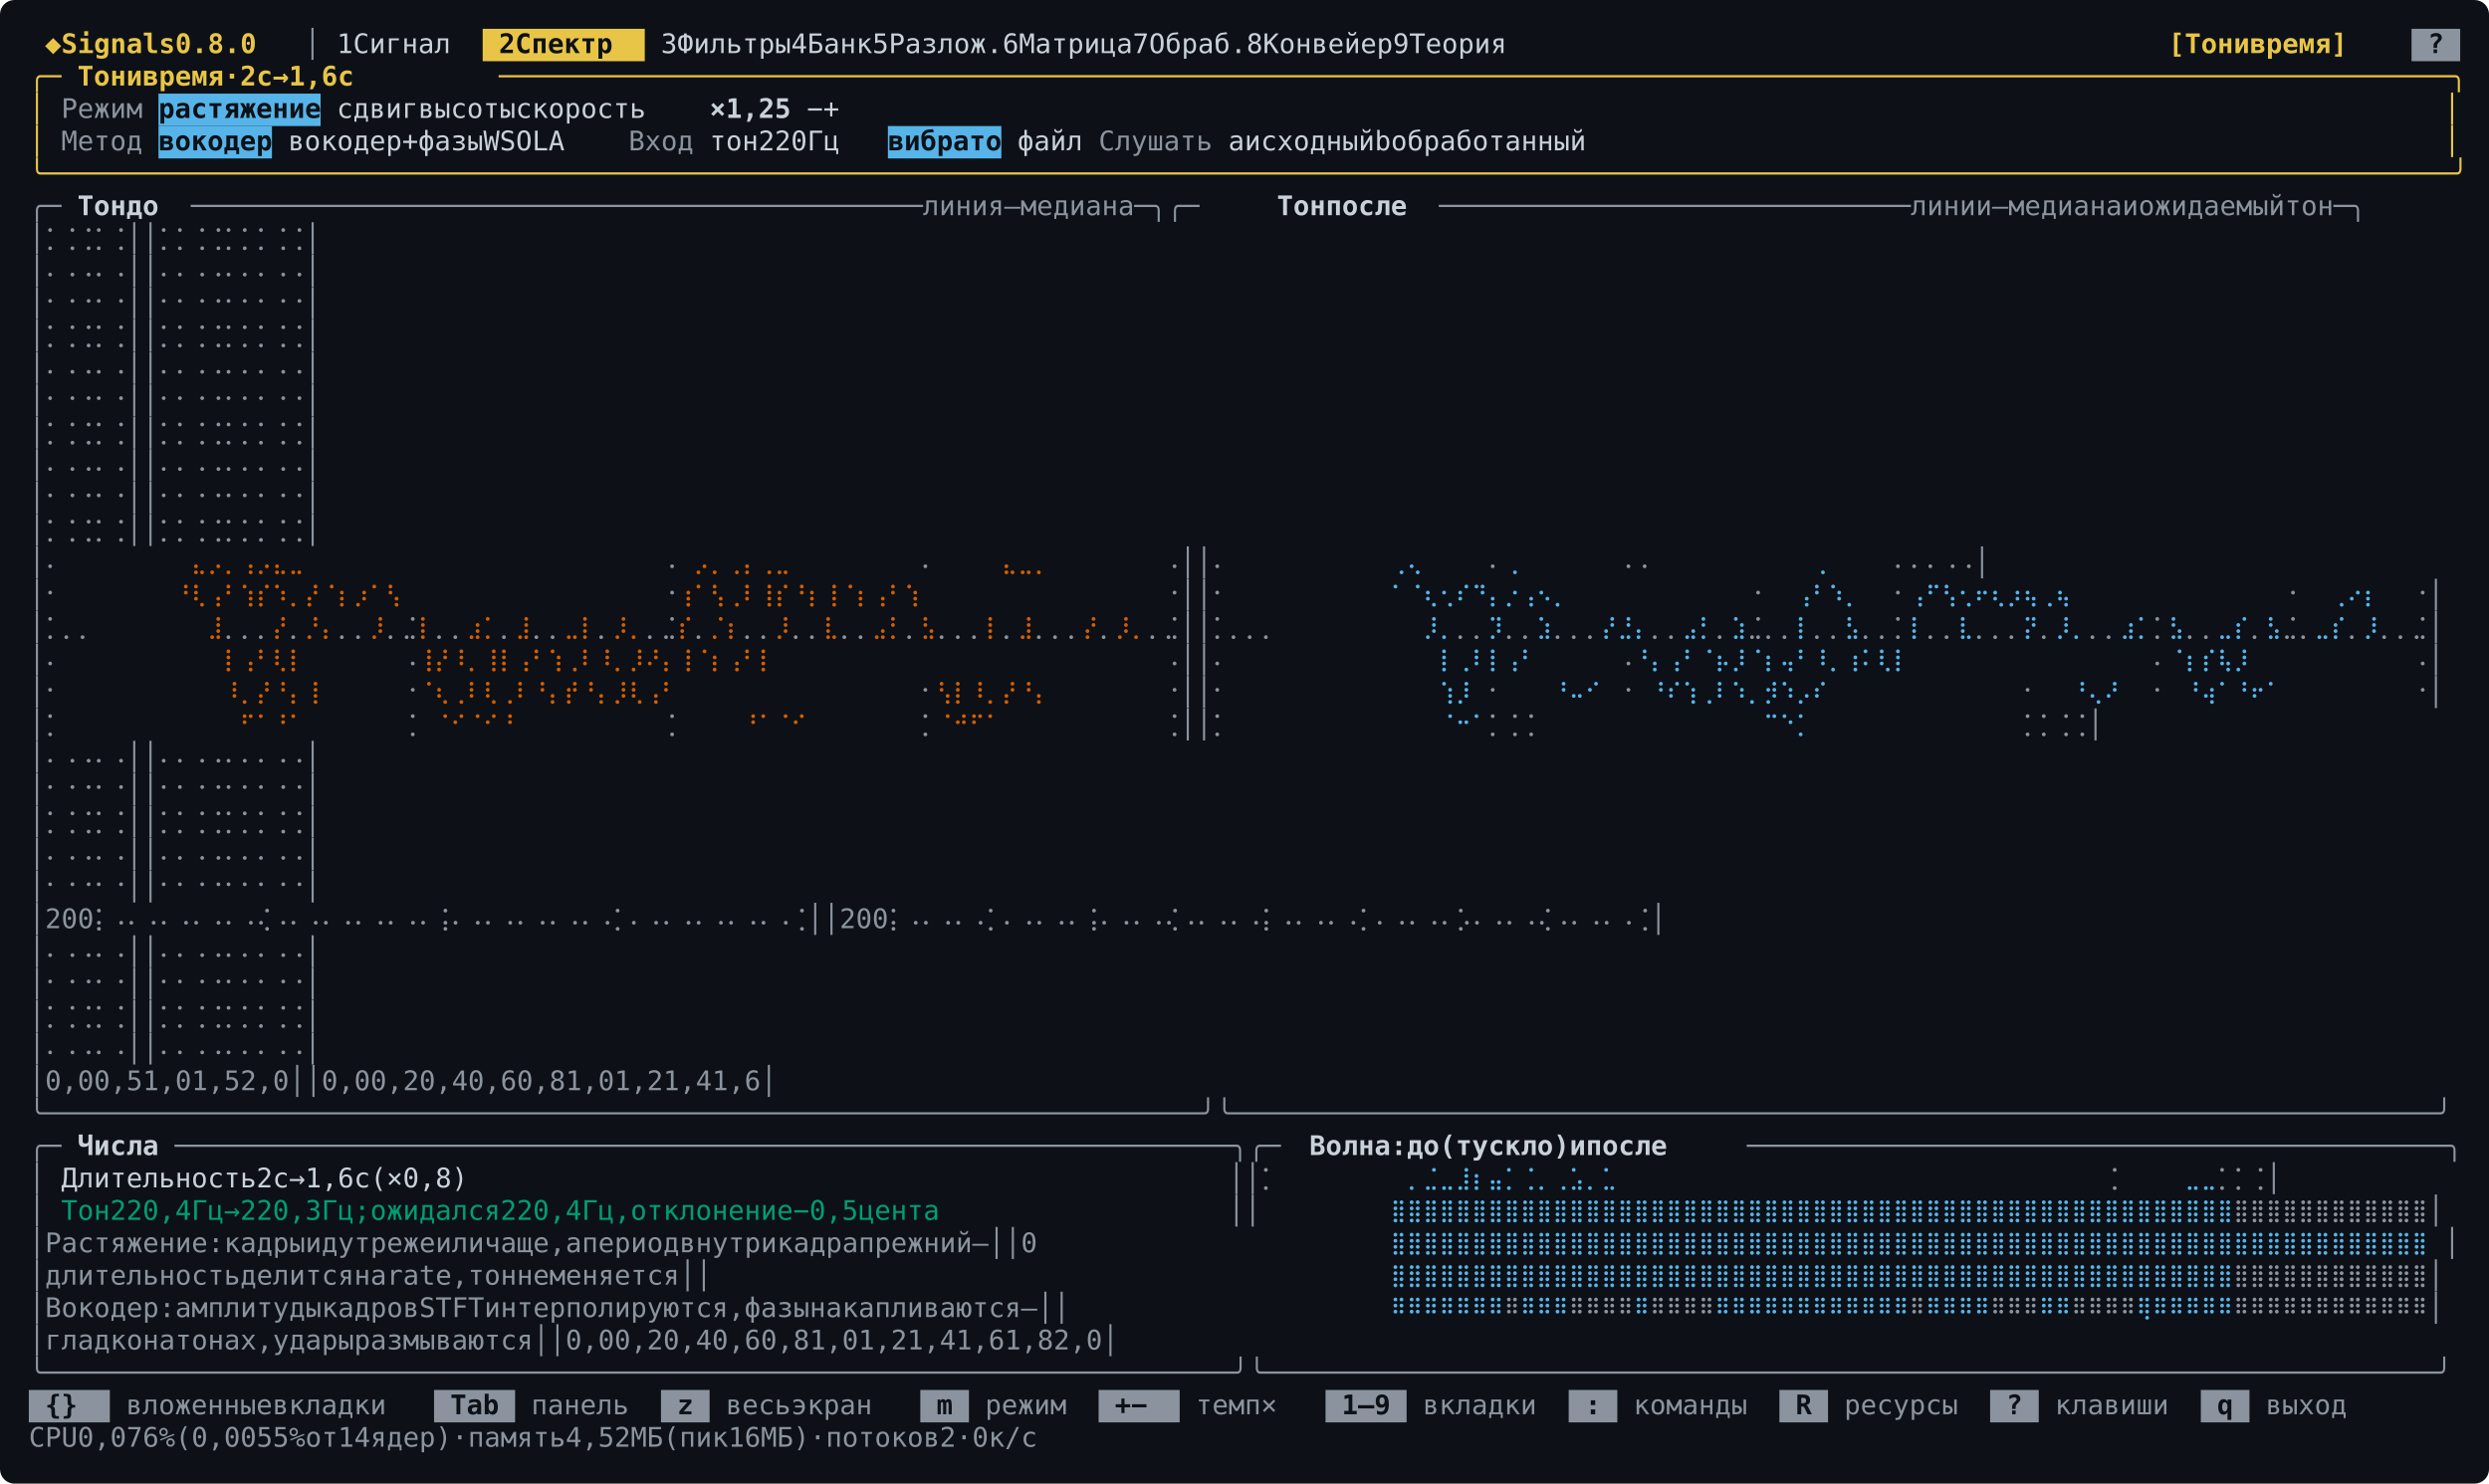
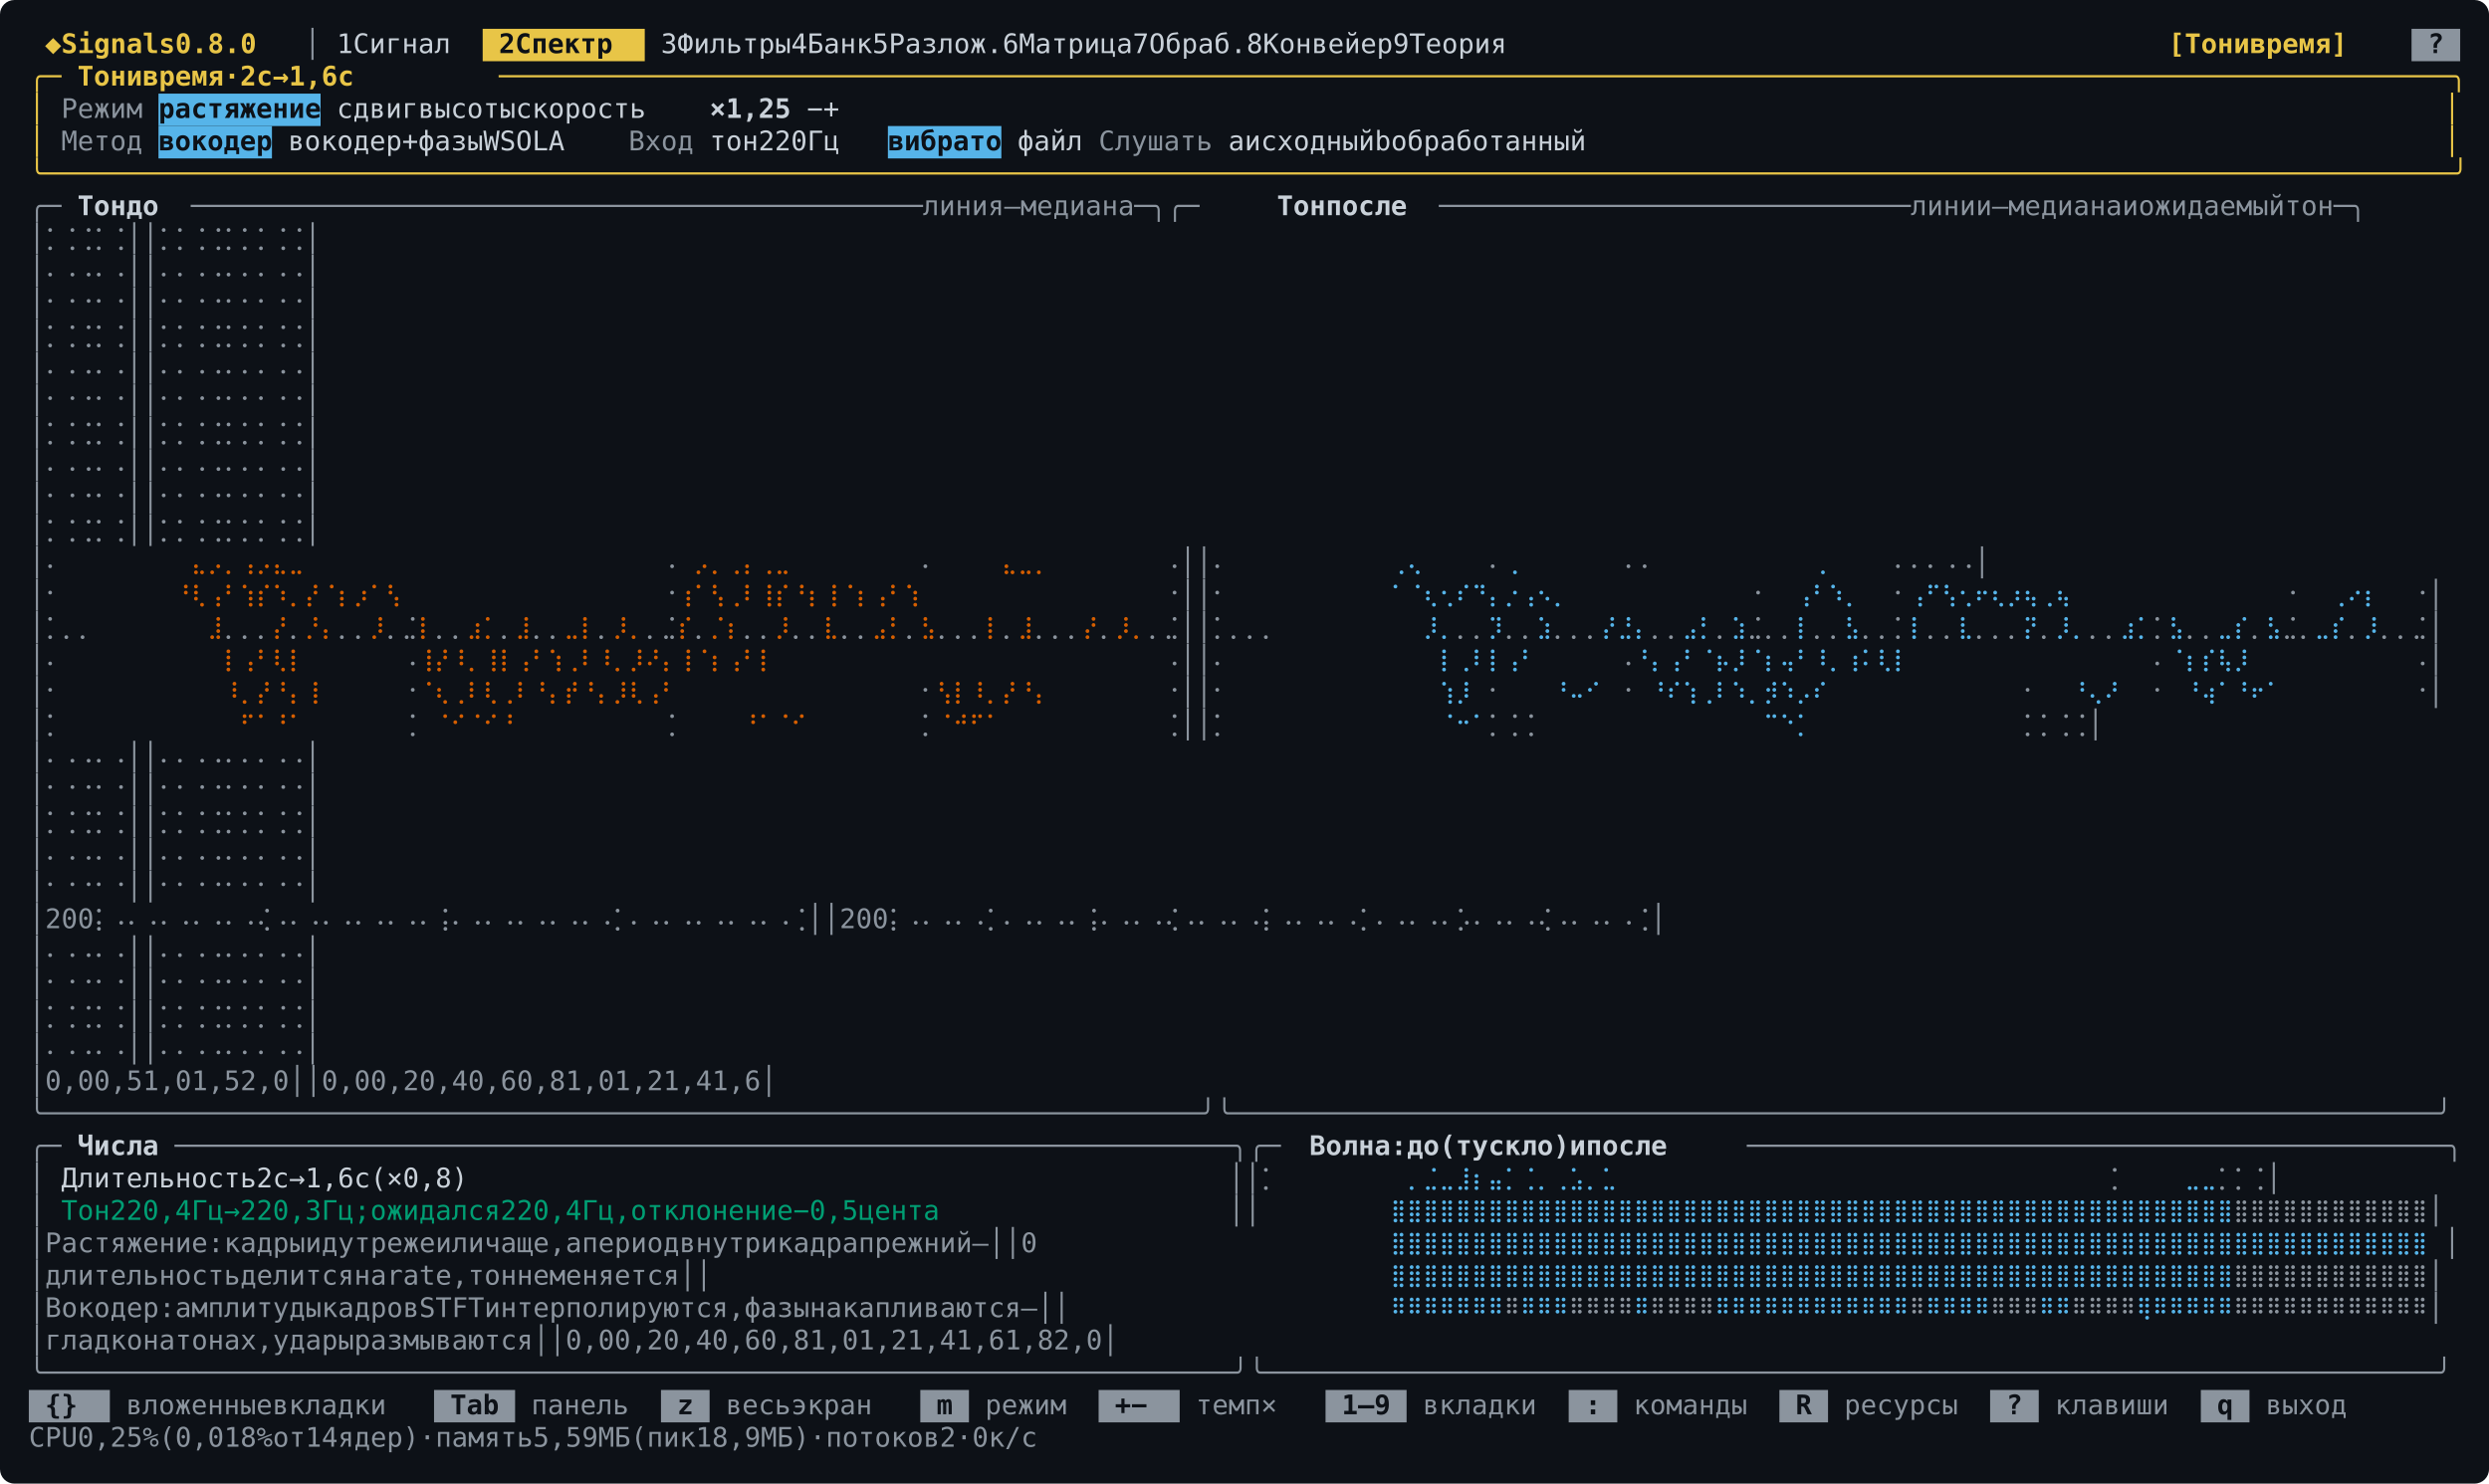
<svg xmlns="http://www.w3.org/2000/svg" width="1382" height="824" viewBox="0 0 1382 824" font-family="ui-monospace, SFMono-Regular, Menlo, Consolas, &quot;DejaVu Sans Mono&quot;, &quot;Liberation Mono&quot;, monospace" font-size="15">
  <rect width="1382" height="824" rx="8" fill="#0d1117" />
  <rect x="268" y="16" width="90" height="18" fill="#e8c547" />
  <rect x="1339" y="16" width="27" height="18" fill="#8b949e" />
  <text x="25 43 52 61 70 79 88 97 115 124 133 142 151" y="29.5" fill="#e8c547" font-weight="bold">◆Signals0.8.0</text>
  <text x="169" y="29.5" fill="#8b949e">│</text>
  <text x="187 205 214 223 232 241 250" y="29.5" fill="#c9d1d9">1Сигнал</text>
  <text x="277 295 304 313 322 331 340" y="29.5" fill="#0d1117" font-weight="bold">2Спектр</text>
  <text x="367 385 394 403 412 421 430 439 466 484 493 502 511 538 556 565 574 583 592 601 610 637 655 664 673 682 691 700 709 736 754 763 772 781 790 799 826 844 853 862 871 880 889 898 907 934 952 961 970 979 988 997" y="29.5" fill="#c9d1d9">3Фильтры4Банк5Разлож.6Матрица7Обраб.8Конвейер9Теория</text>
  <text x="1204 1213 1222 1231 1249 1267 1276 1285 1294 1303 1312" y="29.5" fill="#e8c547" font-weight="bold">[Тонивремя]</text>
  <text x="1348" y="29.5" fill="#0d1117" font-weight="bold">?</text>
  <text x="16 25" y="47.5" fill="#e8c547">╭─</text>
  <text x="43 52 61 79 97 106 115 124 133 151 169 187 205 223 232 241 259" y="47.5" fill="#e8c547" font-weight="bold">Тонивремя·2с→1,6с</text>
  <text x="277 286 295 304 313 322 331 340 349 358 367 376 385 394 403 412 421 430 439 448 457 466 475 484 493 502 511 520 529 538 547 556 565 574 583 592 601 610 619 628 637 646 655 664 673 682 691 700 709 718 727 736 745 754 763 772 781 790 799 808 817 826 835 844 853 862 871 880 889 898 907 916 925 934 943 952 961 970 979 988 997 1006 1015 1024 1033 1042 1051 1060 1069 1078 1087 1096 1105 1114 1123 1132 1141 1150 1159 1168 1177 1186 1195 1204 1213 1222 1231 1240 1249 1258 1267 1276 1285 1294 1303 1312 1321 1330 1339 1348 1357" y="47.5" fill="#e8c547">────────────────────────────────────────────────────────────────────────────────────────────────────────────────────────╮</text>
  <rect x="88" y="52" width="90" height="18" fill="#56b4e9" />
  <text x="16" y="65.5" fill="#e8c547">│</text>
  <text x="34 43 52 61 70" y="65.5" fill="#8b949e">Режим</text>
  <text x="88 97 106 115 124 133 142 151 160 169" y="65.5" fill="#0d1117" font-weight="bold">растяжение</text>
  <text x="187 196 205 214 223 241 250 259 268 277 286 304 313 322 331 340 349 358 367" y="65.5" fill="#c9d1d9">сдвигвысотыскорость</text>
  <text x="394 403 412 421 430" y="65.5" fill="#c9d1d9" font-weight="bold">×1,25</text>
  <text x="448 466" y="65.5" fill="#c9d1d9">−+</text>
  <text x="1357" y="65.5" fill="#e8c547">│</text>
  <rect x="88" y="70" width="63" height="18" fill="#56b4e9" />
  <rect x="493" y="70" width="63" height="18" fill="#56b4e9" />
  <text x="16" y="83.5" fill="#e8c547">│</text>
  <text x="34 43 52 61 70" y="83.5" fill="#8b949e">Метод</text>
  <text x="88 97 106 115 124 133 142" y="83.5" fill="#0d1117" font-weight="bold">вокодер</text>
  <text x="160 169 178 187 196 205 214 232 250 259 268 277 295 304 313 322 331" y="83.5" fill="#c9d1d9">вокодер+фазыWSOLA</text>
  <text x="349 358 367 376" y="83.5" fill="#8b949e">Вход</text>
  <text x="394 403 412 430 439 448 466 475" y="83.5" fill="#c9d1d9">тон220Гц</text>
  <text x="493 502 511 520 529 538 547" y="83.5" fill="#0d1117" font-weight="bold">вибрато</text>
  <text x="565 574 583 592" y="83.5" fill="#c9d1d9">файл</text>
  <text x="610 619 628 637 646 655 664" y="83.5" fill="#8b949e">Слушать</text>
  <text x="682 700 709 718 727 736 745 754 763 781 799 808 817 826 835 844 853 862 871 880 889 898" y="83.5" fill="#c9d1d9">aисходныйbобработанный</text>
  <text x="1357" y="83.5" fill="#e8c547">│</text>
  <text x="16 25 34 43 52 61 70 79 88 97 106 115 124 133 142 151 160 169 178 187 196 205 214 223 232 241 250 259 268 277 286 295 304 313 322 331 340 349 358 367 376 385 394 403 412 421 430 439 448 457 466 475 484 493 502 511 520 529 538 547 556 565 574 583 592 601 610 619 628 637 646 655 664 673 682 691 700 709 718 727 736 745 754 763 772 781 790 799 808 817 826 835 844 853 862 871 880 889 898 907 916 925 934 943 952 961 970 979 988 997 1006 1015 1024 1033 1042 1051 1060 1069 1078 1087 1096 1105 1114 1123 1132 1141 1150 1159 1168 1177 1186 1195 1204 1213 1222 1231 1240 1249 1258 1267 1276 1285 1294 1303 1312 1321 1330 1339 1348 1357" y="101.5" fill="#e8c547">╰────────────────────────────────────────────────────────────────────────────────────────────────────────────────────────────────────────────────────╯</text>
  <text x="16 25" y="119.5" fill="#8b949e">╭─</text>
  <text x="43 52 61 79 88" y="119.5" fill="#c9d1d9" font-weight="bold">Тондо</text>
  <text x="106 115 124 133 142 151 160 169 178 187 196 205 214 223 232 241 250 259 268 277 286 295 304 313 322 331 340 349 358 367 376 385 394 403 412 421 430 439 448 457 466 475 484 493 502 520 529 538 547 556 574 592 601 610 619 628 637 646 655 664 682 691" y="119.5" fill="#8b949e">─────────────────────────────────────────────линия—медиана─╮╭─</text>
  <text x="709 718 727 745 754 763 772 781" y="119.5" fill="#c9d1d9" font-weight="bold">Тонпосле</text>
  <text x="799 808 817 826 835 844 853 862 871 880 889 898 907 916 925 934 943 952 961 970 979 988 997 1006 1015 1024 1033 1042 1051 1069 1078 1087 1096 1105 1123 1141 1150 1159 1168 1177 1186 1195 1213 1231 1240 1249 1258 1267 1276 1285 1294 1303 1321 1330 1339 1348 1357" y="119.5" fill="#8b949e">─────────────────────────────линии—медианаиожидаемыйтон─╮</text>
  <text x="16 88 223 367 511 646 664 682 754 826 898 970 1051 1123 1195 1267 1339 1357" y="137.5" fill="#8b949e">│⡁⢈⢈⡁⢈││⡁⡁⢈⢈⡁⡁⡁⢈⢈│</text>
  <text x="16 88 223 367 511 646 664 682 754 826 898 970 1051 1123 1195 1267 1339 1357" y="155.5" fill="#8b949e">│⠄⠠⠠⠄⠠││⠄⠄⠠⠠⠄⠄⠄⠠⠠│</text>
  <text x="16 88 223 367 511 646 664 682 754 826 898 970 1051 1123 1195 1267 1339 1357" y="173.5" fill="#8b949e">│⠂⠐⠐⠂⠐││⠂⠂⠐⠐⠂⠂⠂⠐⠐│</text>
  <text x="16 88 223 367 511 646 664 682 754 826 898 970 1051 1123 1195 1267 1339 1357" y="191.5" fill="#8b949e">│⡁⢈⢈⡁⢈││⡁⡁⢈⢈⡁⡁⡁⢈⢈│</text>
  <text x="16 88 223 367 511 646 664 682 754 826 898 970 1051 1123 1195 1267 1339 1357" y="209.5" fill="#8b949e">│⠄⠠⠠⠄⠠││⠄⠄⠠⠠⠄⠄⠄⠠⠠│</text>
  <text x="16 88 223 367 511 646 664 682 754 826 898 970 1051 1123 1195 1267 1339 1357" y="227.5" fill="#8b949e">│⠂⠐⠐⠂⠐││⠂⠂⠐⠐⠂⠂⠂⠐⠐│</text>
  <text x="16 88 223 367 511 646 664 682 754 826 898 970 1051 1123 1195 1267 1339 1357" y="245.5" fill="#8b949e">│⡁⢈⢈⡁⢈││⡁⡁⢈⢈⡁⡁⡁⢈⢈│</text>
  <text x="16 88 223 367 511 646 664 682 754 826 898 970 1051 1123 1195 1267 1339 1357" y="263.5" fill="#8b949e">│⠄⠠⠠⠄⠠││⠄⠄⠠⠠⠄⠄⠄⠠⠠│</text>
  <text x="16 88 223 367 511 646 664 682 754 826 898 970 1051 1123 1195 1267 1339 1357" y="281.5" fill="#8b949e">│⠂⠐⠐⠂⠐││⠂⠂⠐⠐⠂⠂⠂⠐⠐│</text>
  <text x="16 88 223 367 511 646 664 682 754 826 898 970 1051 1123 1195 1267 1339 1357" y="299.5" fill="#8b949e">│⡁⢈⢈⡁⢈││⡁⡁⢈⢈⡁⡁⡁⢈⢈│</text>
  <text x="16 88" y="317.5" fill="#8b949e">│⠄</text>
  <text x="106 160 169 214 223 277 331" y="317.5" fill="#d55e00">⣄⡠⡀⢠⡠⣄⣀</text>
  <text x="367" y="317.5" fill="#8b949e">⠠</text>
  <text x="385 394 439 448 493 502" y="317.5" fill="#d55e00">⡠⡀⢀⡄⢀⣀</text>
  <text x="511" y="317.5" fill="#8b949e">⠄</text>
  <text x="556 610 619" y="317.5" fill="#d55e00">⣄⣀⡀</text>
  <text x="646 664 682 754" y="317.5" fill="#8b949e">⠠││⠄</text>
  <text x="772 781" y="317.5" fill="#56b4e9">⢀⢄</text>
  <text x="826" y="317.5" fill="#8b949e">⠄</text>
  <text x="835" y="317.5" fill="#56b4e9">⢀</text>
  <text x="898 970" y="317.5" fill="#8b949e">⠠⠠</text>
  <text x="1006" y="317.5" fill="#56b4e9">⢀</text>
  <text x="1051 1123 1195 1267 1339 1357" y="317.5" fill="#8b949e">⠄⠄⠄⠠⠠│</text>
  <text x="16 88" y="335.5" fill="#8b949e">│⠂</text>
  <text x="97 115 151 160 169 214 223 232 268 277 286 322 331 340" y="335.5" fill="#d55e00">⠘⢇⢠⠃⢱⡎⠱⡀⡜⠈⡆⡰⠁⢣</text>
  <text x="367" y="335.5" fill="#8b949e">⠐</text>
  <text x="376 385 394 430 439 448 493 502 511 547 556 565 601 610 619" y="335.5" fill="#d55e00">⢰⠁⢣⢀⠇⢸⡎⠘⡆⢸⠈⡆⢠⠃⢱</text>
  <text x="646 664 682 754" y="335.5" fill="#8b949e">⠐││⠂</text>
  <text x="772 781 790 826 835 844 853 898 943 952 961" y="335.5" fill="#56b4e9">⠁⠈⢆⢂⠎⠙⡄⡐⢠⠢⡀</text>
  <text x="970" y="335.5" fill="#8b949e">⠐</text>
  <text x="997 1006 1015 1024" y="335.5" fill="#56b4e9">⢠⠃⠱⡀</text>
  <text x="1051" y="335.5" fill="#8b949e">⠂</text>
  <text x="1060 1069 1078 1123 1132 1141 1186 1195 1240 1249" y="335.5" fill="#56b4e9">⢠⠋⢣⢂⠖⢆⡰⢦⢀⢦</text>
  <text x="1267" y="335.5" fill="#8b949e">⠐</text>
  <text x="1294 1303 1312" y="335.5" fill="#56b4e9">⢀⠔⡆</text>
  <text x="1339 1357" y="335.5" fill="#8b949e">⠐│</text>
  <text x="16 88 97 106" y="353.5" fill="#8b949e">│⡁⡀⡀</text>
  <text x="115" y="353.5" fill="#d55e00">⣸</text>
  <text x="124 133 142" y="353.5" fill="#8b949e">⡀⡀⡀</text>
  <text x="151" y="353.5" fill="#d55e00">⡜</text>
  <text x="160" y="353.5" fill="#8b949e">⡀</text>
  <text x="169 178" y="353.5" fill="#d55e00">⡘⡄</text>
  <text x="187 196" y="353.5" fill="#8b949e">⡀⡀</text>
  <text x="205" y="353.5" fill="#d55e00">⡸</text>
  <text x="214 223" y="353.5" fill="#8b949e">⡀⣈</text>
  <text x="232" y="353.5" fill="#d55e00">⡇</text>
  <text x="241 250" y="353.5" fill="#8b949e">⡀⡀</text>
  <text x="259 268" y="353.5" fill="#d55e00">⣰⡁</text>
  <text x="277" y="353.5" fill="#8b949e">⡀</text>
  <text x="286" y="353.5" fill="#d55e00">⣸</text>
  <text x="295 304" y="353.5" fill="#8b949e">⡀⡀</text>
  <text x="313 322" y="353.5" fill="#d55e00">⣀⡇</text>
  <text x="331" y="353.5" fill="#8b949e">⡀</text>
  <text x="340 349" y="353.5" fill="#d55e00">⡸⡀</text>
  <text x="358 367" y="353.5" fill="#8b949e">⡀⣈</text>
  <text x="376" y="353.5" fill="#d55e00">⡎</text>
  <text x="385" y="353.5" fill="#8b949e">⡀</text>
  <text x="394 403" y="353.5" fill="#d55e00">⡈⡆</text>
  <text x="412 421" y="353.5" fill="#8b949e">⡀⡀</text>
  <text x="430" y="353.5" fill="#d55e00">⡸</text>
  <text x="439 448" y="353.5" fill="#8b949e">⡀⡀</text>
  <text x="457" y="353.5" fill="#d55e00">⣇</text>
  <text x="466 475" y="353.5" fill="#8b949e">⡀⡀</text>
  <text x="484 493" y="353.5" fill="#d55e00">⣠⡃</text>
  <text x="502" y="353.5" fill="#8b949e">⡀</text>
  <text x="511" y="353.5" fill="#d55e00">⣣</text>
  <text x="520 529 538" y="353.5" fill="#8b949e">⡀⡀⡀</text>
  <text x="547" y="353.5" fill="#d55e00">⡇</text>
  <text x="556" y="353.5" fill="#8b949e">⡀</text>
  <text x="565" y="353.5" fill="#d55e00">⣸</text>
  <text x="574 583 592" y="353.5" fill="#8b949e">⡀⡀⡀</text>
  <text x="601" y="353.5" fill="#d55e00">⡜</text>
  <text x="610" y="353.5" fill="#8b949e">⡀</text>
  <text x="619 628" y="353.5" fill="#d55e00">⡸⡀</text>
  <text x="637 646 664 682 754 763 772 781" y="353.5" fill="#8b949e">⡀⣈││⡁⡀⡀⡀</text>
  <text x="790 799" y="353.5" fill="#56b4e9">⡸⡀</text>
  <text x="808 817" y="353.5" fill="#8b949e">⡀⡀</text>
  <text x="826" y="353.5" fill="#56b4e9">⡹</text>
  <text x="835 844" y="353.5" fill="#8b949e">⡀⡀</text>
  <text x="853" y="353.5" fill="#56b4e9">⣱</text>
  <text x="862 871 880" y="353.5" fill="#8b949e">⡀⡀⡀</text>
  <text x="889 898 907" y="353.5" fill="#56b4e9">⡜⣘⡄</text>
  <text x="916 925" y="353.5" fill="#8b949e">⡀⡀</text>
  <text x="934 943" y="353.5" fill="#56b4e9">⣠⡃</text>
  <text x="952" y="353.5" fill="#8b949e">⡀</text>
  <text x="961" y="353.5" fill="#56b4e9">⣱</text>
  <text x="970 979 988" y="353.5" fill="#8b949e">⣈⡀⡀</text>
  <text x="997" y="353.5" fill="#56b4e9">⡇</text>
  <text x="1006 1015" y="353.5" fill="#8b949e">⡀⡀</text>
  <text x="1024" y="353.5" fill="#56b4e9">⣣</text>
  <text x="1033 1042 1051" y="353.5" fill="#8b949e">⡀⡀⡁</text>
  <text x="1060" y="353.5" fill="#56b4e9">⡇</text>
  <text x="1069 1078" y="353.5" fill="#8b949e">⡀⡀</text>
  <text x="1087" y="353.5" fill="#56b4e9">⣇</text>
  <text x="1096 1105 1114" y="353.5" fill="#8b949e">⡀⡀⡀</text>
  <text x="1123" y="353.5" fill="#56b4e9">⡝</text>
  <text x="1132" y="353.5" fill="#8b949e">⡀</text>
  <text x="1141 1150" y="353.5" fill="#56b4e9">⡸⡀</text>
  <text x="1159 1168" y="353.5" fill="#8b949e">⡀⡀</text>
  <text x="1177 1186" y="353.5" fill="#56b4e9">⣰⡁</text>
  <text x="1195" y="353.5" fill="#8b949e">⡁</text>
  <text x="1204" y="353.5" fill="#56b4e9">⣣</text>
  <text x="1213 1222" y="353.5" fill="#8b949e">⡀⡀</text>
  <text x="1231 1240" y="353.5" fill="#56b4e9">⣀⡎</text>
  <text x="1249" y="353.5" fill="#8b949e">⡀</text>
  <text x="1258" y="353.5" fill="#56b4e9">⣣</text>
  <text x="1267 1276" y="353.5" fill="#8b949e">⣈⡀</text>
  <text x="1285 1294" y="353.5" fill="#56b4e9">⣀⡎</text>
  <text x="1303" y="353.5" fill="#8b949e">⡀</text>
  <text x="1312" y="353.5" fill="#56b4e9">⡸</text>
  <text x="1321 1330 1339 1357" y="353.5" fill="#8b949e">⡀⡀⣈│</text>
  <text x="16 88" y="371.5" fill="#8b949e">│⠄</text>
  <text x="124 142 151 178 205" y="371.5" fill="#d55e00">⡇⢠⠃⢇⡇</text>
  <text x="223" y="371.5" fill="#8b949e">⠠</text>
  <text x="232 259 286 295 313 349 367 376 403 421 430 457 466 484 511 520 538 565 574 592 601 628" y="371.5" fill="#d55e00">⢸⡜⠸⡀⢸⡇⢠⠃⢱⢀⠇⠸⡀⡸⠜⡄⢸⠈⡆⢠⠃⡇</text>
  <text x="646 664 682 754" y="371.5" fill="#8b949e">⠠││⠄</text>
  <text x="799 817 826 862 880 889" y="371.5" fill="#56b4e9">⡇⢀⠇⡇⢠⠃</text>
  <text x="898" y="371.5" fill="#8b949e">⠠</text>
  <text x="907 916 925 934 961 970 988 1024 1033 1051 1060 1087 1096 1114 1123 1150 1177" y="371.5" fill="#56b4e9">⠘⡄⢠⠃⠈⡦⡸⠈⡆⢤⠃⠸⡀⢰⠅⢇⡇</text>
  <text x="1195" y="371.5" fill="#8b949e">⠄</text>
  <text x="1204 1213 1231 1267 1285" y="371.5" fill="#56b4e9">⠈⡆⡎⢧⡸</text>
  <text x="1339 1357" y="371.5" fill="#8b949e">⠠│</text>
  <text x="16 88" y="389.5" fill="#8b949e">│⠂</text>
  <text x="124 133 142 178 187 196" y="389.5" fill="#d55e00">⠸⡀⡜⠘⡄⢸</text>
  <text x="223" y="389.5" fill="#8b949e">⠐</text>
  <text x="232 241 250 259 295 304 313 349 358 367 403 412 421 466 475 484" y="389.5" fill="#d55e00">⠈⢆⢀⠇⢇⢀⠇⠘⡄⡞⠘⡄⡸⢇⢠⠃</text>
  <text x="511" y="389.5" fill="#8b949e">⠂</text>
  <text x="520 538 574 583 592 628 637" y="389.5" fill="#d55e00">⢣⡇⠸⡀⡜⠘⡄</text>
  <text x="646 664 682 754" y="389.5" fill="#8b949e">⠐││⠂</text>
  <text x="799 817" y="389.5" fill="#56b4e9">⢱⡸</text>
  <text x="826" y="389.5" fill="#8b949e">⠂</text>
  <text x="862 871 880" y="389.5" fill="#56b4e9">⠘⠤⠊</text>
  <text x="898" y="389.5" fill="#8b949e">⠐</text>
  <text x="916 925 970 979 988 1033 1042 1051 1096 1105 1114" y="389.5" fill="#56b4e9">⠘⠎⢱⢀⠇⠱⡀⡺⠱⡠⠎</text>
  <text x="1123" y="389.5" fill="#8b949e">⠂</text>
  <text x="1150 1159 1168" y="389.5" fill="#56b4e9">⠘⢄⠜</text>
  <text x="1195" y="389.5" fill="#8b949e">⠂</text>
  <text x="1213 1222 1231 1267 1276 1285" y="389.5" fill="#56b4e9">⠘⢴⠁⠘⠖⠁</text>
  <text x="1339 1357" y="389.5" fill="#8b949e">⠐│</text>
  <text x="16 88" y="407.5" fill="#8b949e">│⡁</text>
  <text x="133 142 187 196" y="407.5" fill="#d55e00">⠋⠁⠘⠁</text>
  <text x="223" y="407.5" fill="#8b949e">⢈</text>
  <text x="241 250 295 304 358" y="407.5" fill="#d55e00">⠈⠊⠈⠊⠘</text>
  <text x="367" y="407.5" fill="#8b949e">⢈</text>
  <text x="412 421 466 475" y="407.5" fill="#d55e00">⠘⠁⠈⠊</text>
  <text x="511" y="407.5" fill="#8b949e">⡁</text>
  <text x="520 529 583 592" y="407.5" fill="#d55e00">⠈⠚⠋⠁</text>
  <text x="646 664 682 754" y="407.5" fill="#8b949e">⢈││⡁</text>
  <text x="799 808 817" y="407.5" fill="#56b4e9">⠈⠒⠁</text>
  <text x="826 898 970" y="407.5" fill="#8b949e">⡁⢈⢈</text>
  <text x="979 1042 1051" y="407.5" fill="#56b4e9">⠉⠑⡁</text>
  <text x="1123 1195 1267 1339 1357" y="407.5" fill="#8b949e">⡁⡁⢈⢈│</text>
  <text x="16 88 223 367 511 646 664 682 754 826 898 970 1051 1123 1195 1267 1339 1357" y="425.5" fill="#8b949e">│⠄⠠⠠⠄⠠││⠄⠄⠠⠠⠄⠄⠄⠠⠠│</text>
  <text x="16 88 223 367 511 646 664 682 754 826 898 970 1051 1123 1195 1267 1339 1357" y="443.5" fill="#8b949e">│⠂⠐⠐⠂⠐││⠂⠂⠐⠐⠂⠂⠂⠐⠐│</text>
  <text x="16 88 223 367 511 646 664 682 754 826 898 970 1051 1123 1195 1267 1339 1357" y="461.5" fill="#8b949e">│⡁⢈⢈⡁⢈││⡁⡁⢈⢈⡁⡁⡁⢈⢈│</text>
  <text x="16 88 223 367 511 646 664 682 754 826 898 970 1051 1123 1195 1267 1339 1357" y="479.5" fill="#8b949e">│⠄⠠⠠⠄⠠││⠄⠄⠠⠠⠄⠄⠄⠠⠠│</text>
  <text x="16 88 223 367 511 646 664 682 754 826 898 970 1051 1123 1195 1267 1339 1357" y="497.5" fill="#8b949e">│⠂⠐⠐⠂⠐││⠂⠂⠐⠐⠂⠂⠂⠐⠐│</text>
  <text x="16 52 61 70 88 97 115 124 142 151 169 178 196 205 223 232 250 259 277 286 304 313 331 340 358 367 385 394 412 421 439 448 466 475 493 502 511 520 529 547 556 574 583 601 610 628 637 646 664 682 718 727 736 754 763 781 790 808 817 826 835 844 862 871 889 898 916 925 943 952 970 979 997 1006 1024 1033 1051 1060 1078 1087 1105 1114 1123 1132 1141 1159 1168 1186 1195 1213 1222 1240 1249 1267 1276 1294 1303 1321 1330 1339 1357" y="515.5" fill="#8b949e">│200⡅⠠⠄⠠⠄⠠⠄⠠⠄⠠⢌⠠⠄⠠⠄⠠⠄⠠⠄⠠⠄⢨⠄⠠⠄⠠⠄⠠⠄⠠⠄⠠⡁⠄⠠⠄⠠⠄⠠⠄⠠⠄⠠⢈││200⡅⠠⠄⠠⠄⠠⡁⠄⠠⠄⠠⠄⢨⠄⠠⠄⠠⢌⠠⠄⠠⠄⠠⡅⠠⠄⠠⠄⠠⡁⠄⠠⠄⠠⠄⡡⠄⠠⠄⠠⢌⠠⠄⠠⠄⠠⢈│</text>
  <text x="16 88 223 367 511 646 664 682 754 826 898 970 1051 1123 1195 1267 1339 1357" y="533.5" fill="#8b949e">│⠄⠠⠠⠄⠠││⠄⠄⠠⠠⠄⠄⠄⠠⠠│</text>
  <text x="16 88 223 367 511 646 664 682 754 826 898 970 1051 1123 1195 1267 1339 1357" y="551.5" fill="#8b949e">│⠂⠐⠐⠂⠐││⠂⠂⠐⠐⠂⠂⠂⠐⠐│</text>
  <text x="16 88 223 367 511 646 664 682 754 826 898 970 1051 1123 1195 1267 1339 1357" y="569.5" fill="#8b949e">│⡁⢈⢈⡁⢈││⡁⡁⢈⢈⡁⡁⡁⢈⢈│</text>
  <text x="16 88 223 367 511 646 664 682 754 826 898 970 1051 1123 1195 1267 1339 1357" y="587.5" fill="#8b949e">│⠄⠠⠠⠄⠠││⠄⠄⠠⠠⠄⠄⠄⠠⠠│</text>
  <text x="16 88 97 106 214 223 232 358 367 376 502 511 520 628 637 646 664 682 754 763 772 817 826 835 889 898 907 961 970 979 1042 1051 1060 1114 1123 1132 1186 1195 1204 1258 1267 1276 1321 1330 1339 1357" y="605.5" fill="#8b949e">│0,00,51,01,52,0││0,00,20,40,60,81,01,21,41,6│</text>
  <text x="16 25 34 43 52 61 70 79 88 97 106 115 124 133 142 151 160 169 178 187 196 205 214 223 232 241 250 259 268 277 286 295 304 313 322 331 340 349 358 367 376 385 394 403 412 421 430 439 448 457 466 475 484 493 502 511 520 529 538 547 556 565 574 583 592 601 610 619 628 637 646 655 664 682 691 700 709 718 727 736 745 754 763 772 781 790 799 808 817 826 835 844 853 862 871 880 889 898 907 916 925 934 943 952 961 970 979 988 997 1006 1015 1024 1033 1042 1051 1060 1069 1078 1087 1096 1105 1114 1123 1132 1141 1150 1159 1168 1177 1186 1195 1204 1213 1222 1231 1240 1249 1258 1267 1276 1285 1294 1303 1312 1321 1330 1339 1348 1357" y="623.5" fill="#8b949e">╰───────────────────────────────────────────────────────────────────────╯╰──────────────────────────────────────────────────────────────────────────╯</text>
  <text x="16 25" y="641.5" fill="#8b949e">╭─</text>
  <text x="43 52 61 70 79" y="641.5" fill="#c9d1d9" font-weight="bold">Числа</text>
  <text x="97 106 115 124 133 142 151 160 169 178 187 196 205 214 223 232 241 250 259 268 277 286 295 304 313 322 331 340 349 358 367 376 385 394 403 412 421 430 439 448 457 466 475 484 493 502 511 520 529 538 547 556 565 574 583 592 601 610 619 628 637 646 655 664 673 682 700 709" y="641.5" fill="#8b949e">─────────────────────────────────────────────────────────────────╮╭─</text>
  <text x="727 736 745 754 763 772 790 799 817 826 835 844 853 862 871 880 898 916 925 934 943 952" y="641.5" fill="#c9d1d9" font-weight="bold">Волна:до(тускло)ипосле</text>
  <text x="970 979 988 997 1006 1015 1024 1033 1042 1051 1060 1069 1078 1087 1096 1105 1114 1123 1132 1141 1150 1159 1168 1177 1186 1195 1204 1213 1222 1231 1240 1249 1258 1267 1276 1285 1294 1303 1312 1321 1330 1339 1348 1357" y="641.5" fill="#8b949e">───────────────────────────────────────────╮</text>
  <text x="16" y="659.5" fill="#8b949e">│</text>
  <text x="34 43 52 61 70 79 88 97 106 115 124 133 151 169 187 205 214 223 241 259 268 277 286 295 304" y="659.5" fill="#c9d1d9">Длительность2с→1,6с(×0,8)</text>
  <text x="682 700 772" y="659.5" fill="#8b949e">││⡁</text>
  <text x="781 826 835 880 889 934 943 997 1006 1051 1060 1069 1114" y="659.5" fill="#56b4e9">⡀⣈⣀⣸⡆⣤⡁⢈⡀⢀⣡⡀⣁</text>
  <text x="1168" y="659.5" fill="#8b949e">⢈</text>
  <text x="1213 1222" y="659.5" fill="#56b4e9">⣀⣀</text>
  <text x="1231 1285 1339 1357" y="659.5" fill="#8b949e">⡁⡁⢈│</text>
  <text x="16" y="677.5" fill="#8b949e">│</text>
  <text x="34 43 52 70 79 88 97 106 124 133 151 169 178 187 196 205 223 232 241 259 268 277 286 295 304 313 322 340 349 358 367 376 394 403 412 430 439 448 457 466 475 484 493 502 511 529 538 547 556 574 583 592 601 610" y="677.5" fill="#009e73">Тон220,4Гц→220,3Гц;ожидался220,4Гц,отклонение−0,5цента</text>
  <text x="682 700" y="677.5" fill="#8b949e">││</text>
  <text x="772 781 790 799 808 817 826 835 844 853 862 871 880 889 898 907 916 925 934 943 952 961 970 979 988 997 1006 1015 1024 1033 1042 1051 1060 1069 1078 1087 1096 1105 1114 1123 1132 1141 1150 1159 1168 1177 1186 1195 1204 1213 1222 1231" y="677.5" fill="#56b4e9">⣿⣿⣿⣿⣿⣿⣿⣿⣿⣿⣿⣿⣿⣿⣿⣿⣿⣿⣿⣿⣿⣿⣿⣿⣿⣿⣿⣿⣿⣿⣿⣿⣿⣿⣿⣿⣿⣿⣿⣿⣿⣿⣿⣿⣿⣿⣿⣿⣿⣿⣿⣿</text>
  <text x="1240 1249 1258 1267 1276 1285 1294 1303 1312 1321 1330 1339 1357" y="677.5" fill="#8b949e">⣿⣿⣿⣿⣿⣿⣿⣿⣿⣿⣿⣿│</text>
  <text x="16 34 43 52 61 70 79 88 97 106 115 124 142 151 160 169 178 196 205 214 223 241 250 259 268 286 295 304 322 331 340 349 358 376 394 403 412 421 430 439 457 466 475 484 493 502 520 529 538 547 556 574 583 592 601 610 619 628 646 682 700 754" y="695.5" fill="#8b949e">│Растяжение:кадрыидутрежеиличаще,апериодвнутрикадрапрежний—││0</text>
  <text x="772 781 790 799 808 817 826 835 844 853 862 871 880 889 898 907 916 925 934 943 952 961 970 979 988 997 1006 1015 1024 1033 1042 1051 1060 1069 1078 1087 1096 1105 1114 1123 1132 1141 1150 1159 1168 1177 1186 1195 1204 1213 1222 1231 1240 1249 1258 1267 1276 1285 1294 1303 1312 1321 1330 1339" y="695.5" fill="#56b4e9">⣿⣿⣿⣿⣿⣿⣿⣿⣿⣿⣿⣿⣿⣿⣿⣿⣿⣿⣿⣿⣿⣿⣿⣿⣿⣿⣿⣿⣿⣿⣿⣿⣿⣿⣿⣿⣿⣿⣿⣿⣿⣿⣿⣿⣿⣿⣿⣿⣿⣿⣿⣿⣿⣿⣿⣿⣿⣿⣿⣿⣿⣿⣿⣿</text>
  <text x="1357" y="695.5" fill="#8b949e">│</text>
  <text x="16 34 43 52 61 70 79 88 97 106 115 124 133 151 160 169 178 187 196 205 223 232 250 259 268 277 286 304 313 322 340 349 367 376 385 394 403 412 421 430 682 700" y="713.5" fill="#8b949e">│длительностьделитсянаrate,тоннеменяется││</text>
  <text x="772 781 790 799 808 817 826 835 844 853 862 871 880 889 898 907 916 925 934 943 952 961 970 979 988 997 1006 1015 1024 1033 1042 1051 1060 1069 1078 1087 1096 1105 1114 1123 1132 1141 1150 1159 1168 1177 1186 1195 1204 1213 1222 1231" y="713.5" fill="#56b4e9">⣿⣿⣿⣿⣿⣿⣿⣿⣿⣿⣿⣿⣿⣿⣿⣿⣿⣿⣿⣿⣿⣿⣿⣿⣿⣿⣿⣿⣿⣿⣿⣿⣿⣿⣿⣿⣿⣿⣿⣿⣿⣿⣿⣿⣿⣿⣿⣿⣿⣿⣿⣿</text>
  <text x="1240 1249 1258 1267 1276 1285 1294 1303 1312 1321 1330 1339 1357" y="713.5" fill="#8b949e">⣿⣿⣿⣿⣿⣿⣿⣿⣿⣿⣿⣿│</text>
  <text x="16 34 43 52 61 70 79 88 97 115 124 133 142 151 160 169 178 187 205 214 223 232 241 250 268 277 286 295 313 322 331 340 349 358 367 376 385 394 403 412 421 430 439 448 466 475 484 493 511 520 529 538 547 556 565 574 583 592 601 610 619 637 682 700" y="731.5" fill="#8b949e">│Вокодер:амплитудыкадровSTFTинтерполируются,фазынакапливаются—││</text>
  <text x="772 781 790 799 808 817 826" y="731.5" fill="#56b4e9">⠿⠿⠿⠿⠿⠿⠿</text>
  <text x="835" y="731.5" fill="#8b949e">⠿</text>
  <text x="844 853 862" y="731.5" fill="#56b4e9">⠿⠿⠿</text>
  <text x="871 880 889 898" y="731.5" fill="#8b949e">⠿⠿⠿⠿</text>
  <text x="907" y="731.5" fill="#56b4e9">⠿</text>
  <text x="916 925 934 943" y="731.5" fill="#8b949e">⠿⠿⠿⠿</text>
  <text x="952 961 970 979 988 997 1006 1015 1024 1033 1042 1051" y="731.5" fill="#56b4e9">⠿⠿⠿⠿⠿⠿⠿⠿⠿⠿⠿⠿</text>
  <text x="1060" y="731.5" fill="#8b949e">⠿</text>
  <text x="1069 1078 1087 1096" y="731.5" fill="#56b4e9">⠿⠿⠿⠿</text>
  <text x="1105 1114 1123" y="731.5" fill="#8b949e">⠿⠿⠿</text>
  <text x="1132 1141" y="731.5" fill="#56b4e9">⠿⠿</text>
  <text x="1150 1159 1168 1177" y="731.5" fill="#8b949e">⠿⠿⠿⠿</text>
  <text x="1186 1195 1204 1213 1222 1231" y="731.5" fill="#56b4e9">⢿⠿⠿⠿⠿⠿</text>
  <text x="1240 1249 1258 1267 1276 1285 1294 1303 1312 1321 1330 1339 1357" y="731.5" fill="#8b949e">⠿⠿⠿⠿⠿⠿⠿⠿⠿⠿⠿⠿│</text>
  <text x="16 34 43 52 61 70 79 97 106 124 133 142 151 160 169 187 196 205 214 223 241 250 259 268 277 286 295 304 313 322 331 682 700 772 781 790 817 826 835 871 880 889 934 943 952 988 997 1006 1051 1060 1069 1105 1114 1123 1159 1168 1177 1222 1231 1240 1276 1285 1294 1321 1330 1339 1357" y="749.5" fill="#8b949e">│гладконатонах,ударыразмываются││0,00,20,40,60,81,01,21,41,61,82,0│</text>
  <text x="16 25 34 43 52 61 70 79 88 97 106 115 124 133 142 151 160 169 178 187 196 205 214 223 232 241 250 259 268 277 286 295 304 313 322 331 340 349 358 367 376 385 394 403 412 421 430 439 448 457 466 475 484 493 502 511 520 529 538 547 556 565 574 583 592 601 610 619 628 637 646 655 664 673 682 700 709 718 727 736 745 754 763 772 781 790 799 808 817 826 835 844 853 862 871 880 889 898 907 916 925 934 943 952 961 970 979 988 997 1006 1015 1024 1033 1042 1051 1060 1069 1078 1087 1096 1105 1114 1123 1132 1141 1150 1159 1168 1177 1186 1195 1204 1213 1222 1231 1240 1249 1258 1267 1276 1285 1294 1303 1312 1321 1330 1339 1348 1357" y="767.5" fill="#8b949e">╰─────────────────────────────────────────────────────────────────────────╯╰────────────────────────────────────────────────────────────────────────╯</text>
  <rect x="16" y="772" width="45" height="18" fill="#8b949e" />
  <rect x="241" y="772" width="45" height="18" fill="#8b949e" />
  <rect x="367" y="772" width="27" height="18" fill="#8b949e" />
  <rect x="511" y="772" width="27" height="18" fill="#8b949e" />
  <rect x="610" y="772" width="45" height="18" fill="#8b949e" />
  <rect x="736" y="772" width="45" height="18" fill="#8b949e" />
  <rect x="871" y="772" width="27" height="18" fill="#8b949e" />
  <rect x="988" y="772" width="27" height="18" fill="#8b949e" />
  <rect x="1105" y="772" width="27" height="18" fill="#8b949e" />
  <rect x="1222" y="772" width="27" height="18" fill="#8b949e" />
  <text x="25 43" y="785.5" fill="#0d1117" font-weight="bold">{}</text>
  <text x="70 79 88 97 106 115 124 133 142 160 169 178 187 196 205 214" y="785.5" fill="#8b949e">вложенныевкладки</text>
  <text x="250 259 268" y="785.5" fill="#0d1117" font-weight="bold">Tab</text>
  <text x="295 304 313 322 331 340" y="785.5" fill="#8b949e">панель</text>
  <text x="376" y="785.5" fill="#0d1117" font-weight="bold">z</text>
  <text x="403 412 421 430 448 457 466 475 484" y="785.5" fill="#8b949e">весьэкран</text>
  <text x="520" y="785.5" fill="#0d1117" font-weight="bold">m</text>
  <text x="547 556 565 574 583" y="785.5" fill="#8b949e">режим</text>
  <text x="619 637" y="785.5" fill="#0d1117" font-weight="bold">+−</text>
  <text x="664 673 682 691 709" y="785.5" fill="#8b949e">темп×</text>
  <text x="745 754 763" y="785.5" fill="#0d1117" font-weight="bold">1–9</text>
  <text x="790 799 808 817 826 835 844" y="785.5" fill="#8b949e">вкладки</text>
  <text x="880" y="785.5" fill="#0d1117" font-weight="bold">:</text>
  <text x="907 916 925 934 943 952 961" y="785.5" fill="#8b949e">команды</text>
  <text x="997" y="785.5" fill="#0d1117" font-weight="bold">R</text>
  <text x="1024 1033 1042 1051 1060 1069 1078" y="785.5" fill="#8b949e">ресурсы</text>
  <text x="1114" y="785.5" fill="#0d1117" font-weight="bold">?</text>
  <text x="1141 1150 1159 1168 1177 1186 1195" y="785.5" fill="#8b949e">клавиши</text>
  <text x="1231" y="785.5" fill="#0d1117" font-weight="bold">q</text>
  <text x="1258 1267 1276 1285 1294" y="785.5" fill="#8b949e">выход</text>
-   <text x="16 25 34 52 61 70 79 88 106 124 133 142 151 160 169 178 196 214 223 241 250 268 277 286 295 304 322 340 349 358 367 376 385 403 412 421 430 448 457 475 484 493 502 520 529 547 556 565 583 601 610 619 628 637 646 655 673 691 709 727 736 745" y="803.5" fill="#8b949e">CPU0,076%(0,0055%от14ядер)·память4,52МБ(пик16МБ)·потоков2·0к/с</text>
+   <text x="16 25 34 52 61 70 79 97 115 124 133 142 151 160 178 196 205 223 232 250 259 268 277 286 304 322 331 340 349 358 367 385 394 403 412 430 439 457 466 475 484 502 511 520 529 547 556 565 583 601 610 619 628 637 646 655 673 691 709 727 736 745" y="803.5" fill="#8b949e">CPU0,25%(0,018%от14ядер)·память5,59МБ(пик18,9МБ)·потоков2·0к/с</text>
</svg>
